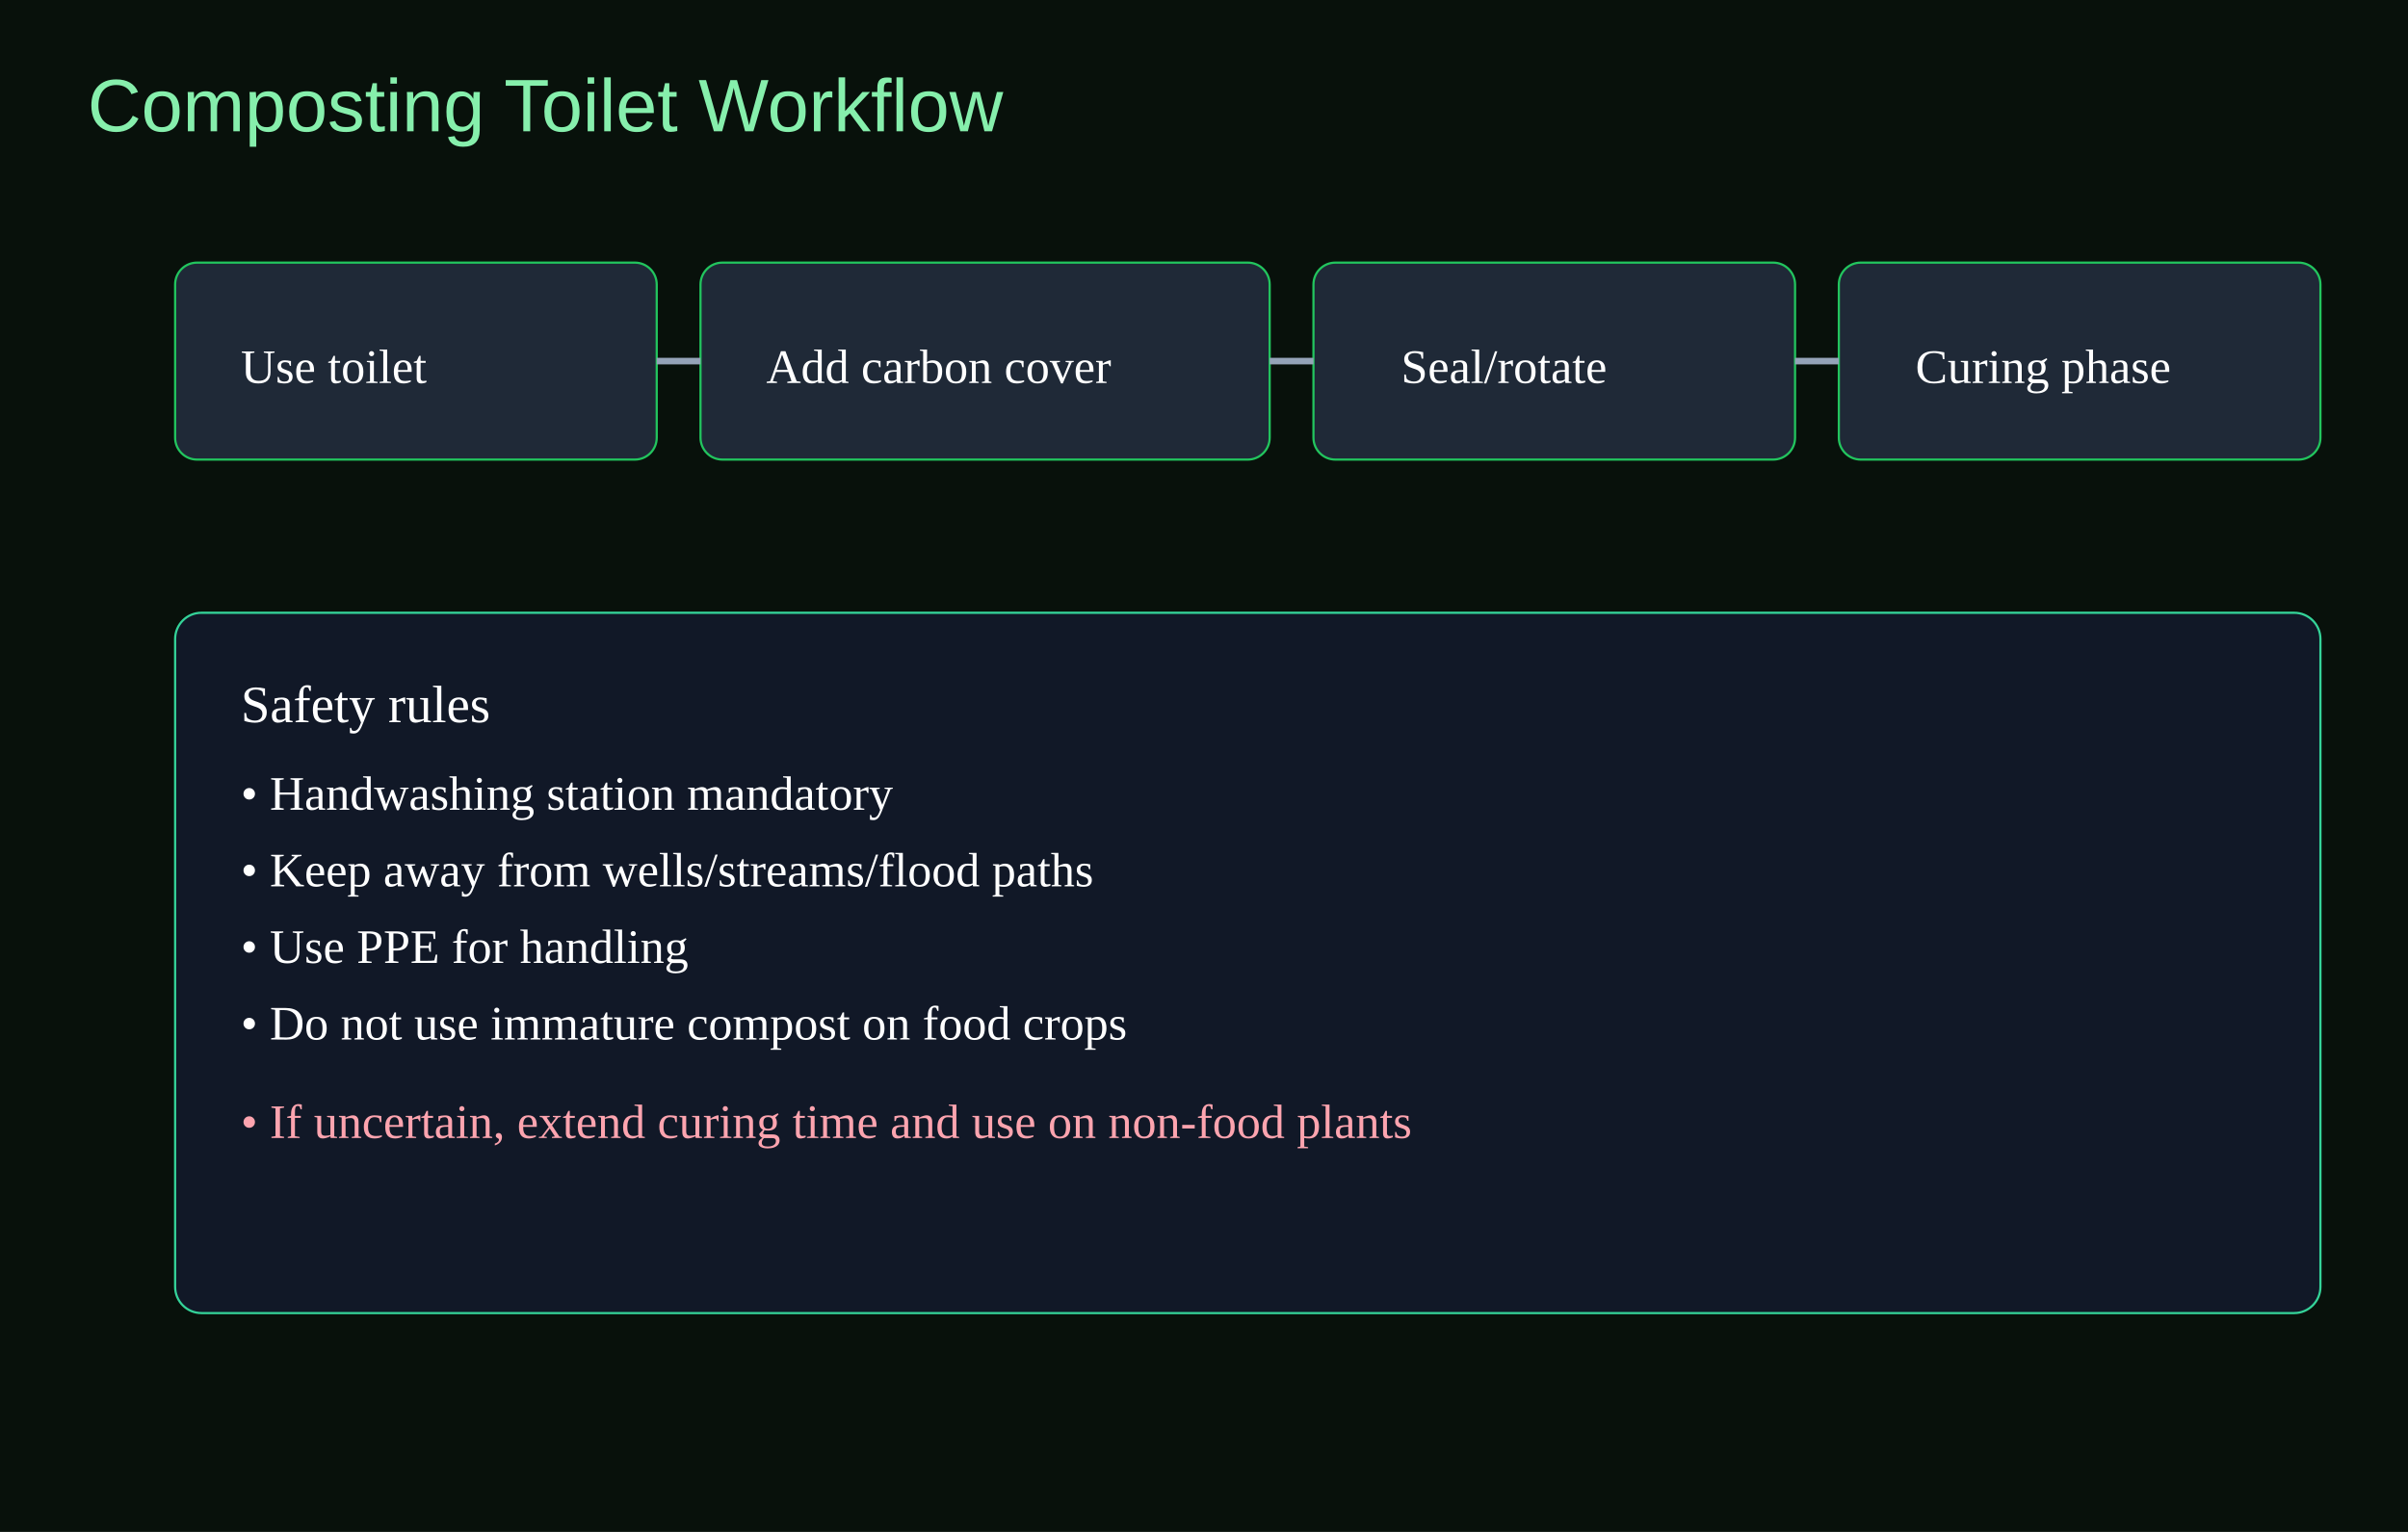
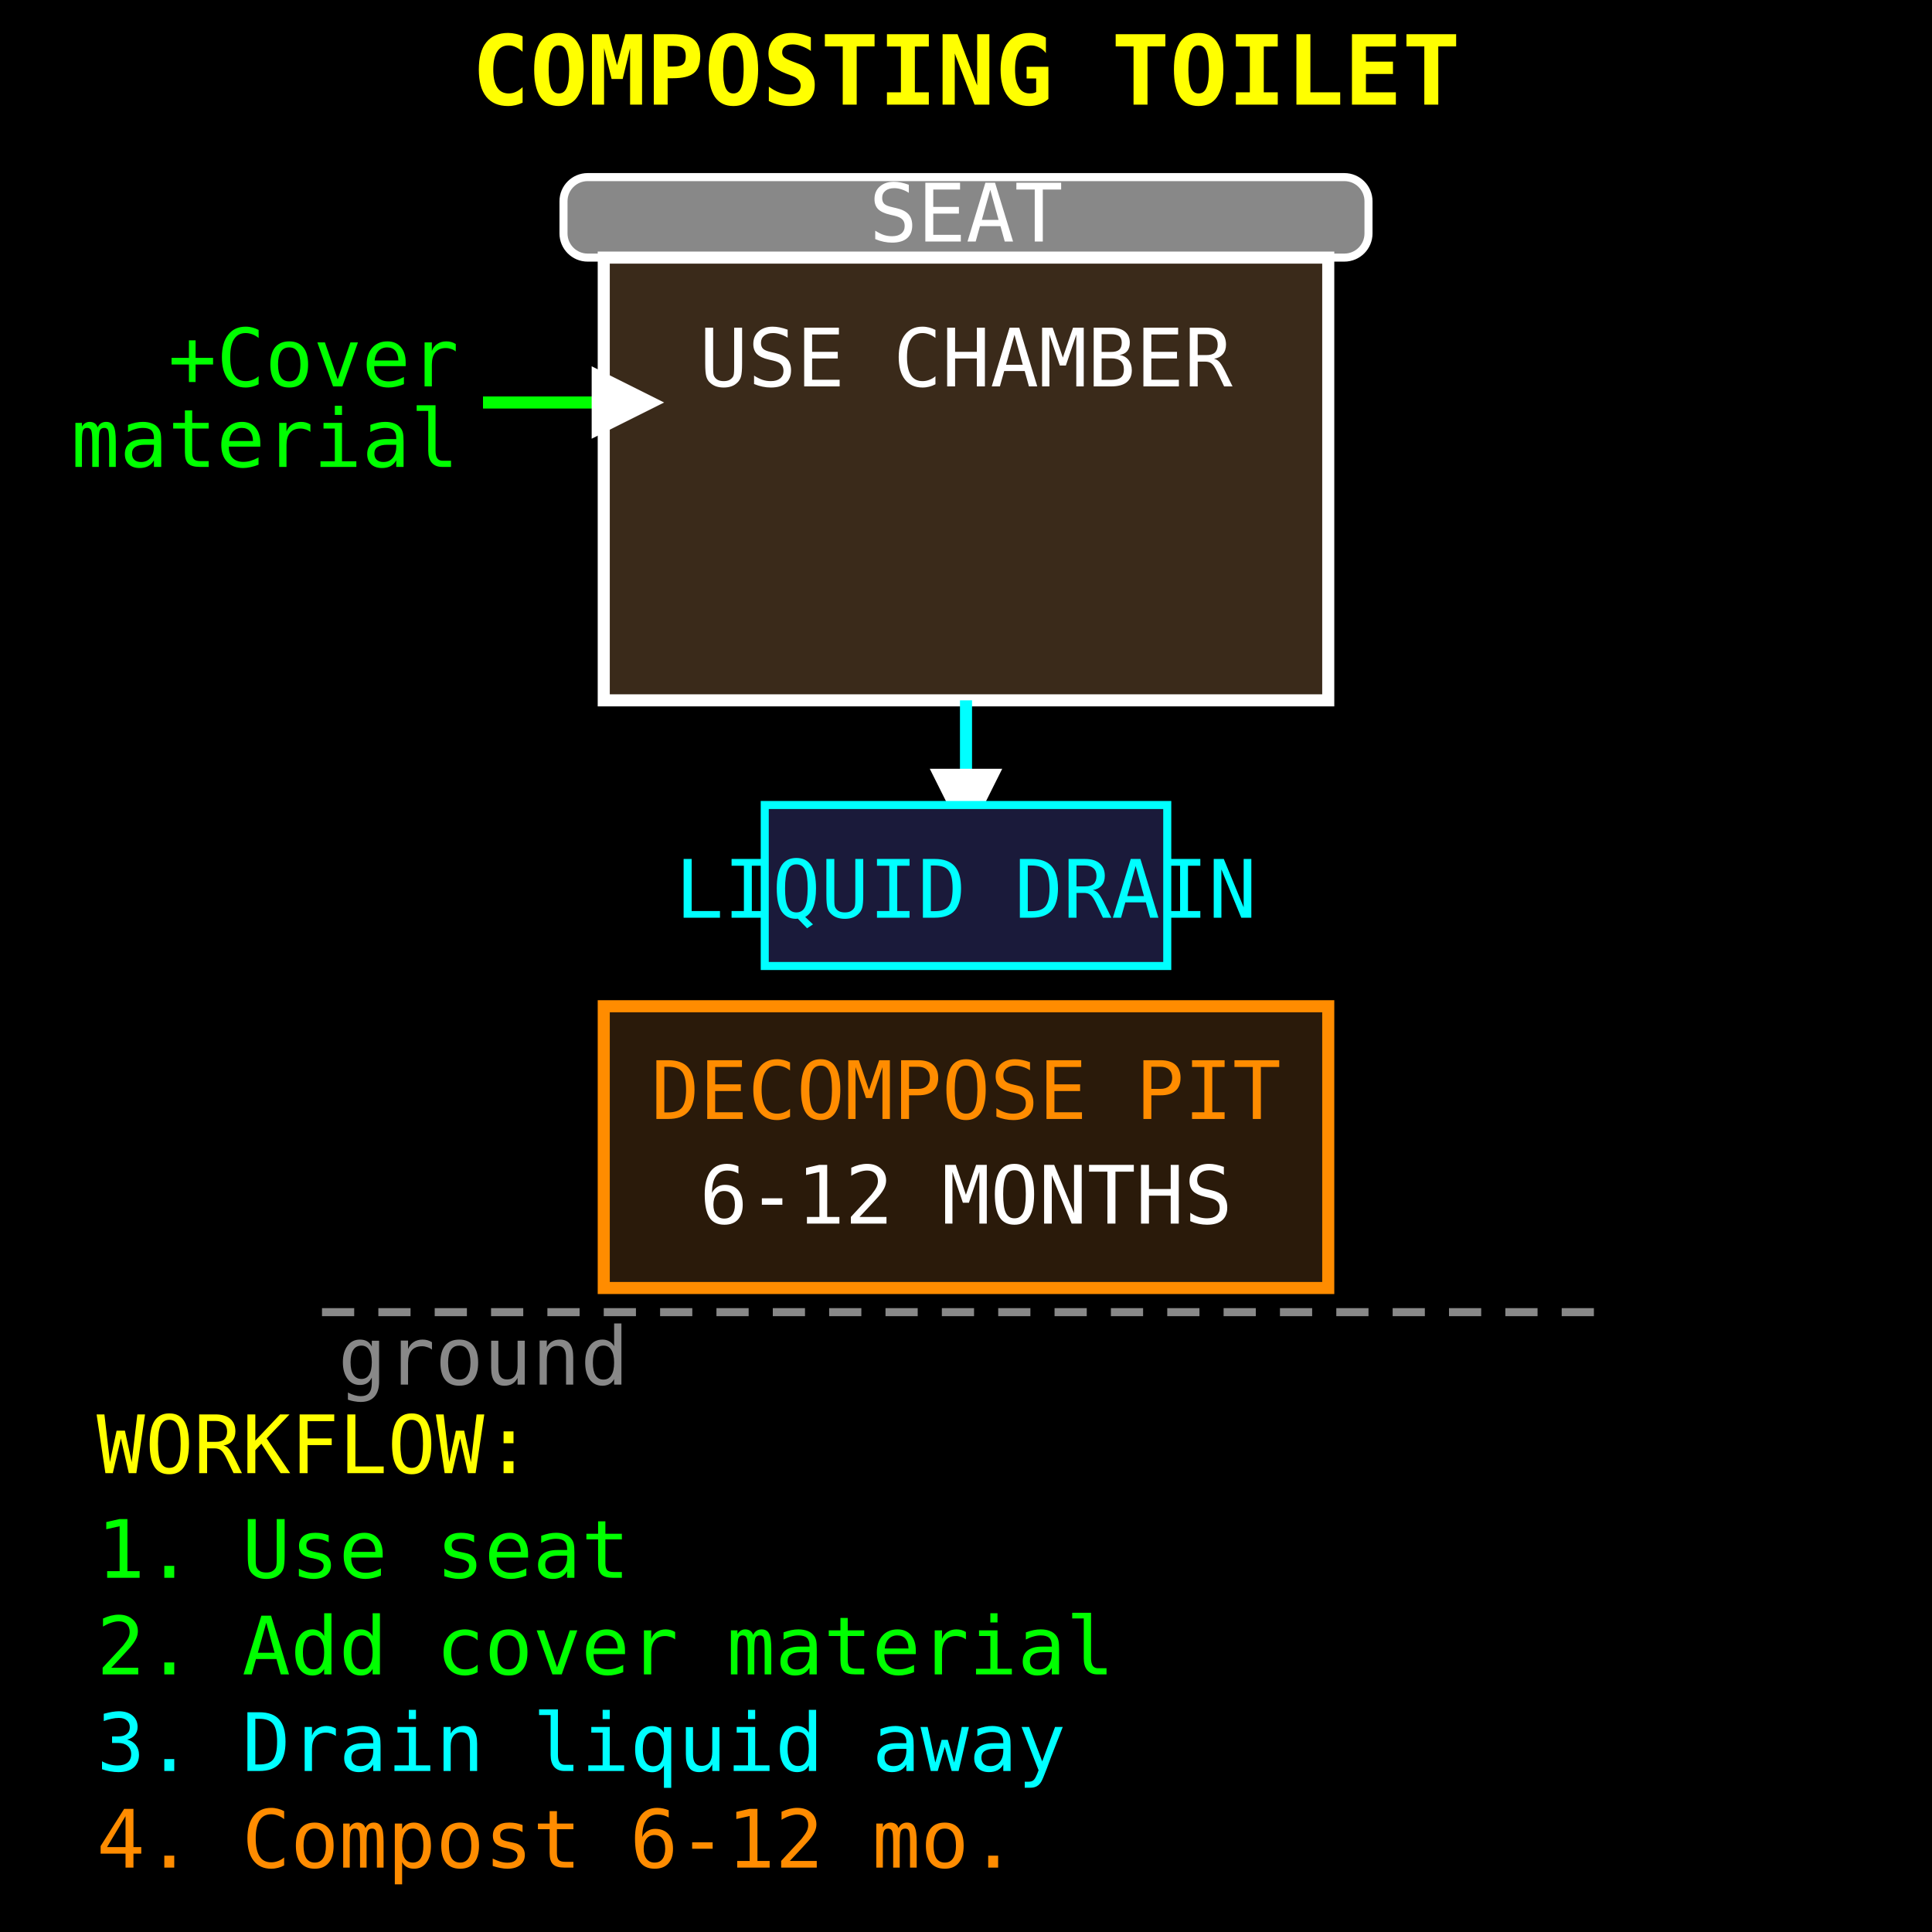
- <svg xmlns="http://www.w3.org/2000/svg" width="1100" height="700">
-   <rect width="100%" height="100%" fill="#08110b" />
-   <text x="40" y="60" fill="#86efac" font-size="34" font-family="Arial">Composting Toilet Workflow</text>
-   <rect x="80" y="120" width="220" height="90" rx="10" fill="#1f2937" stroke="#22c55e" />
-   <text x="110" y="175" fill="white" font-size="22">Use toilet</text>
-   <rect x="320" y="120" width="260" height="90" rx="10" fill="#1f2937" stroke="#22c55e" />
-   <text x="350" y="175" fill="white" font-size="22">Add carbon cover</text>
-   <rect x="600" y="120" width="220" height="90" rx="10" fill="#1f2937" stroke="#22c55e" />
-   <text x="640" y="175" fill="white" font-size="22">Seal/rotate</text>
-   <rect x="840" y="120" width="220" height="90" rx="10" fill="#1f2937" stroke="#22c55e" />
-   <text x="875" y="175" fill="white" font-size="22">Curing phase</text>
-   <line x1="300" y1="165" x2="320" y2="165" stroke="#94a3b8" stroke-width="3" />
-   <line x1="580" y1="165" x2="600" y2="165" stroke="#94a3b8" stroke-width="3" />
-   <line x1="820" y1="165" x2="840" y2="165" stroke="#94a3b8" stroke-width="3" />
-   <rect x="80" y="280" width="980" height="320" rx="12" fill="#111827" stroke="#34d399" />
-   <text x="110" y="330" fill="white" font-size="24">Safety rules</text>
-   <text x="110" y="370" fill="white" font-size="22">• Handwashing station mandatory</text>
-   <text x="110" y="405" fill="white" font-size="22">• Keep away from wells/streams/flood paths</text>
-   <text x="110" y="440" fill="white" font-size="22">• Use PPE for handling</text>
-   <text x="110" y="475" fill="white" font-size="22">• Do not use immature compost on food crops</text>
-   <text x="110" y="520" fill="#fda4af" font-size="22">• If uncertain, extend curing time and use on non-food plants</text>
+ <svg xmlns="http://www.w3.org/2000/svg" width="240" height="240">
+   <rect width="240" height="240" fill="black" />
+   <text x="120" y="13" font-family="monospace" font-size="12" fill="#FFFF00" text-anchor="middle" font-weight="bold">COMPOSTING TOILET</text>
+   <rect x="70" y="22" width="100" height="10" rx="3" fill="#888" stroke="#FFFFFF" stroke-width="1" />
+   <text x="120" y="30" font-family="monospace" font-size="10" fill="#FFFFFF" text-anchor="middle">SEAT</text>
+   <rect x="75" y="32" width="90" height="55" fill="#3a2a1a" stroke="#FFFFFF" stroke-width="1.5" />
+   <text x="120" y="48" font-family="monospace" font-size="10" fill="#FFFFFF" text-anchor="middle">USE CHAMBER</text>
+   <line x1="60" y1="50" x2="78" y2="50" stroke="#00FF00" stroke-width="1.5" marker-end="url(#arr)" />
+   <text x="57" y="48" font-family="monospace" font-size="10" fill="#00FF00" text-anchor="end">+Cover</text>
+   <text x="57" y="58" font-family="monospace" font-size="10" fill="#00FF00" text-anchor="end">material</text>
+   <line x1="120" y1="87" x2="120" y2="100" stroke="#00FFFF" stroke-width="1.5" marker-end="url(#arr)" />
+   <rect x="95" y="100" width="50" height="20" fill="#1a1a3a" stroke="#00FFFF" stroke-width="1" />
+   <text x="120" y="114" font-family="monospace" font-size="10" fill="#00FFFF" text-anchor="middle">LIQUID DRAIN</text>
+   <rect x="75" y="125" width="90" height="35" fill="#2a1a0a" stroke="#FF8C00" stroke-width="1.5" />
+   <text x="120" y="139" font-family="monospace" font-size="10" fill="#FF8C00" text-anchor="middle">DECOMPOSE PIT</text>
+   <text x="120" y="152" font-family="monospace" font-size="10" fill="#FFFFFF" text-anchor="middle">6-12 MONTHS</text>
+   <line x1="40" y1="163" x2="200" y2="163" stroke="#888" stroke-width="1" stroke-dasharray="4,3" />
+   <text x="42" y="172" font-family="monospace" font-size="10" fill="#888">ground</text>
+   <text x="12" y="183" font-family="monospace" font-size="10" fill="#FFFF00">WORKFLOW:</text>
+   <text x="12" y="196" font-family="monospace" font-size="10" fill="#00FF00">1. Use seat</text>
+   <text x="12" y="208" font-family="monospace" font-size="10" fill="#00FF00">2. Add cover material</text>
+   <text x="12" y="220" font-family="monospace" font-size="10" fill="#00FFFF">3. Drain liquid away</text>
+   <text x="12" y="232" font-family="monospace" font-size="10" fill="#FF8C00">4. Compost 6-12 mo.</text>
+   <defs>
+     <marker id="arr" markerWidth="6" markerHeight="6" refX="3" refY="3" orient="auto">
+       <path d="M0,0 L6,3 L0,6 Z" fill="#FFFFFF" />
+     </marker>
+   </defs>
</svg>
